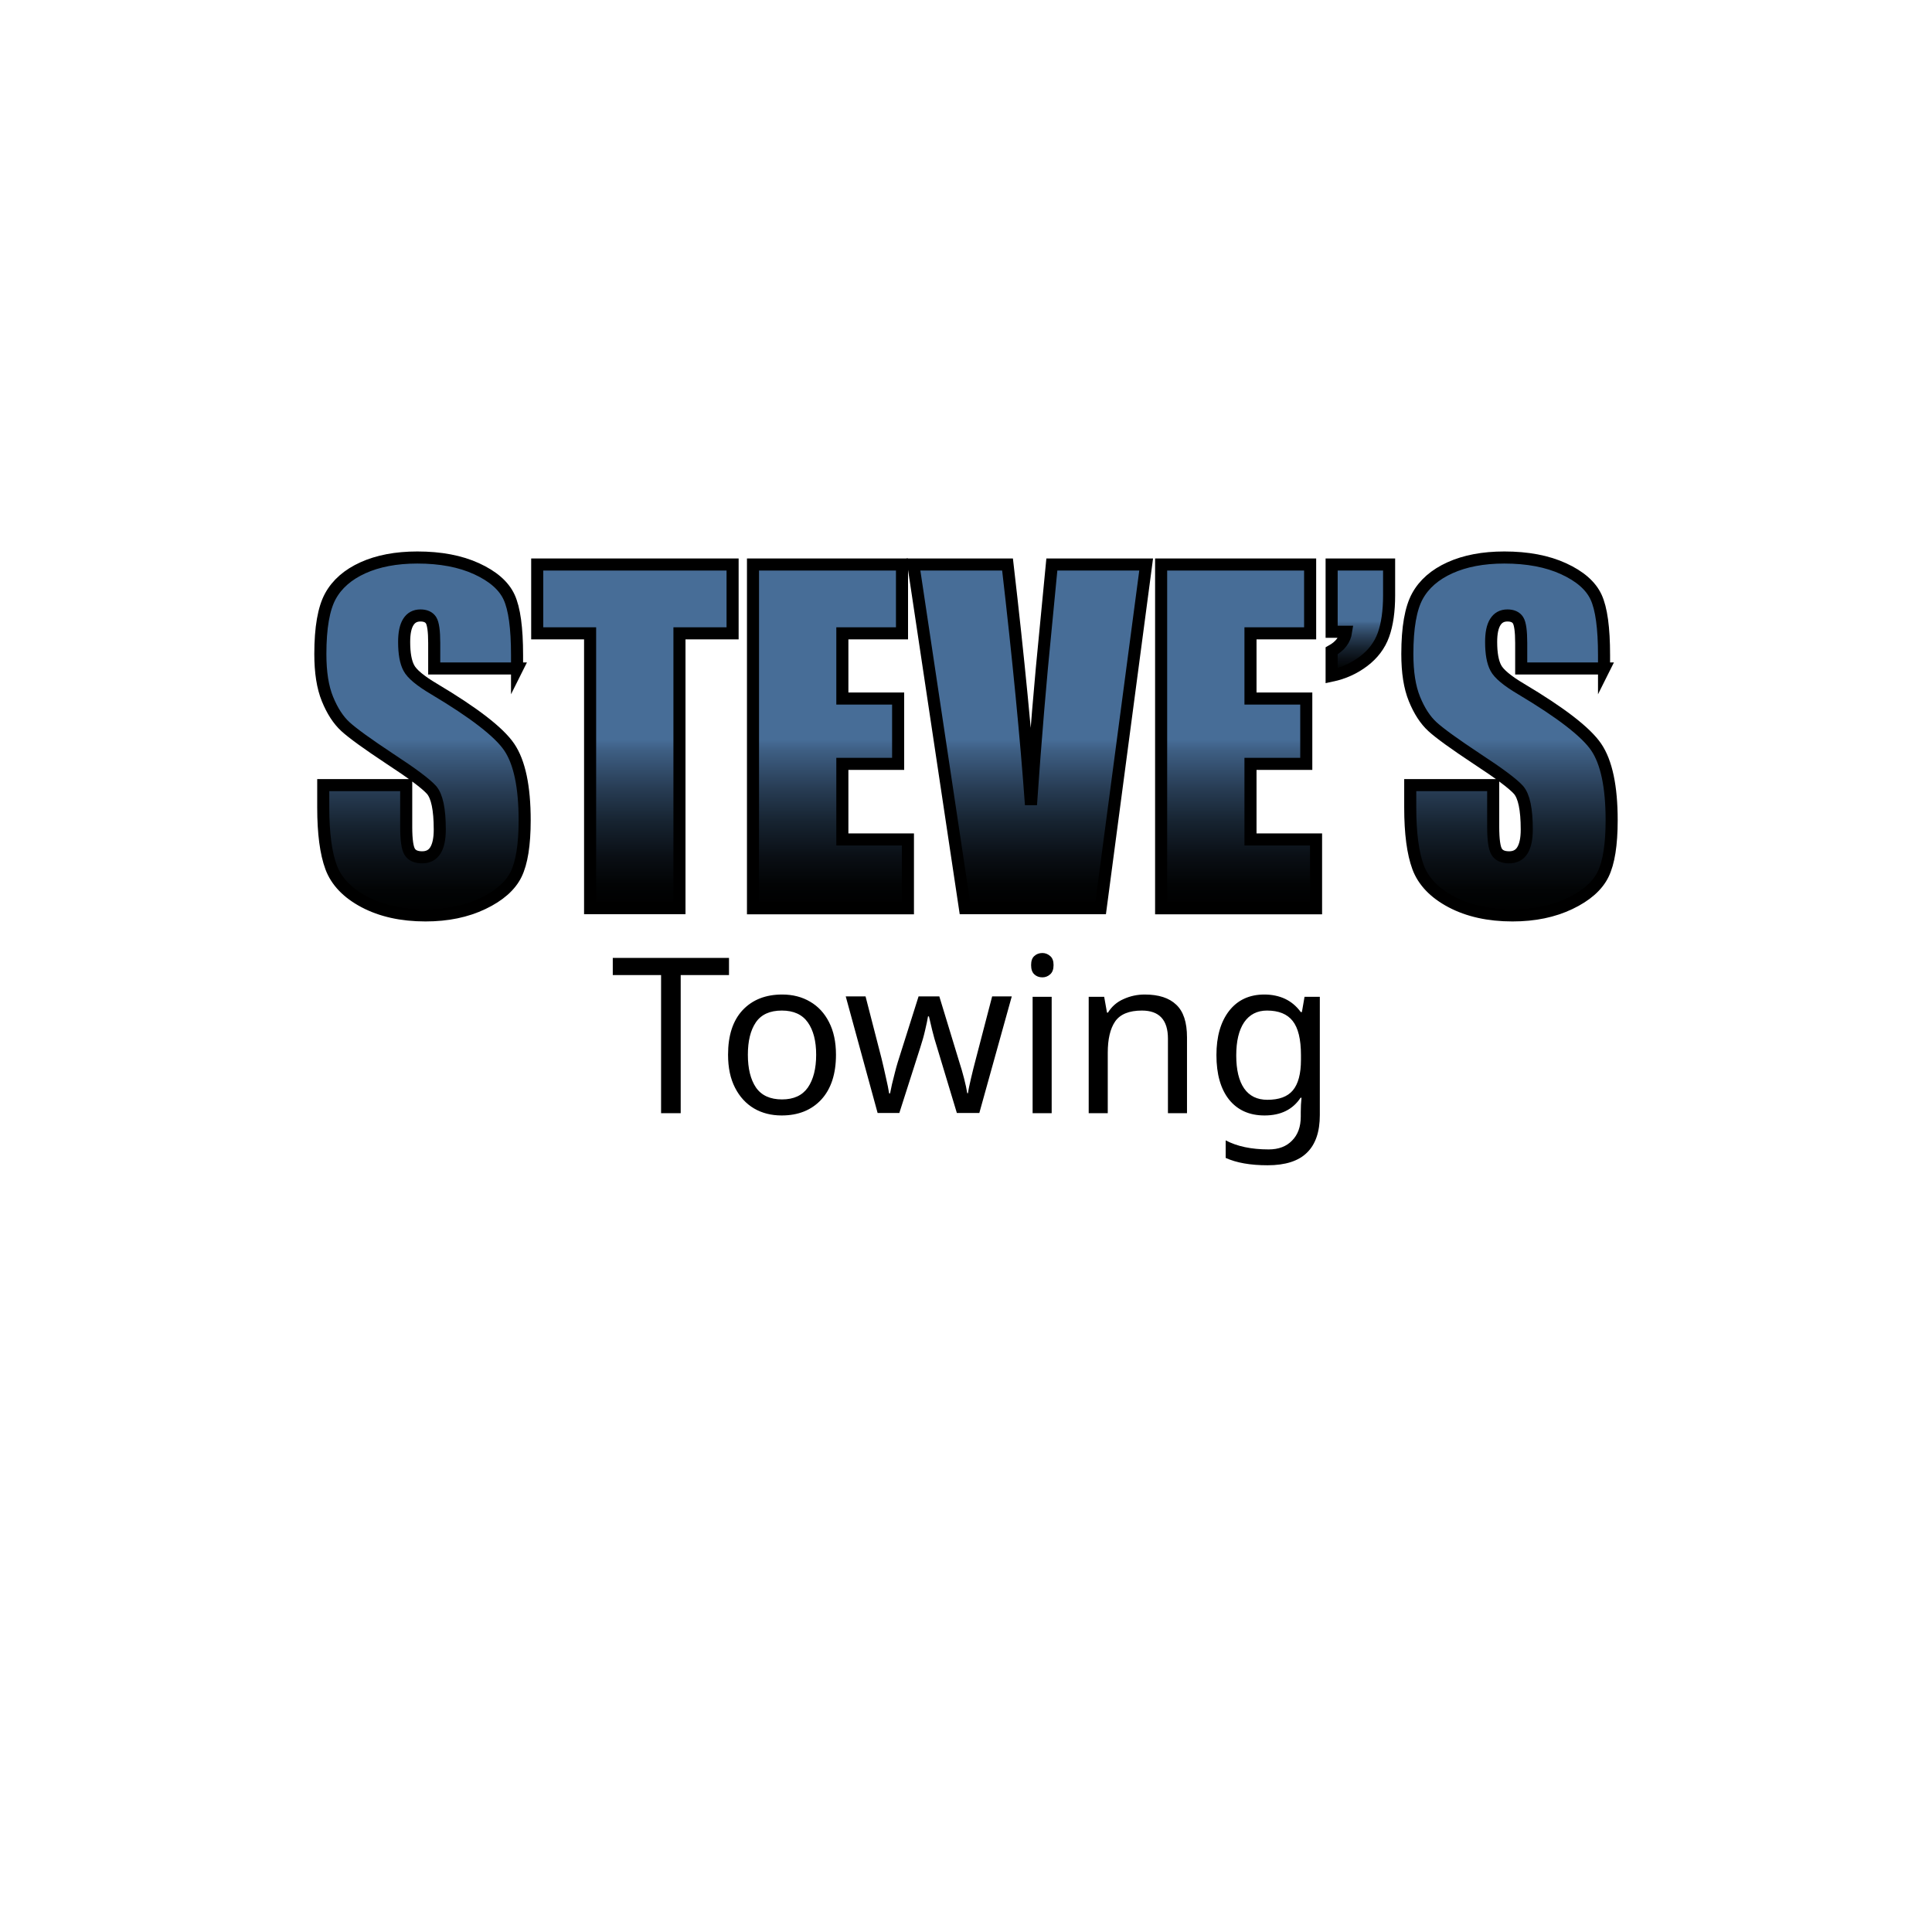
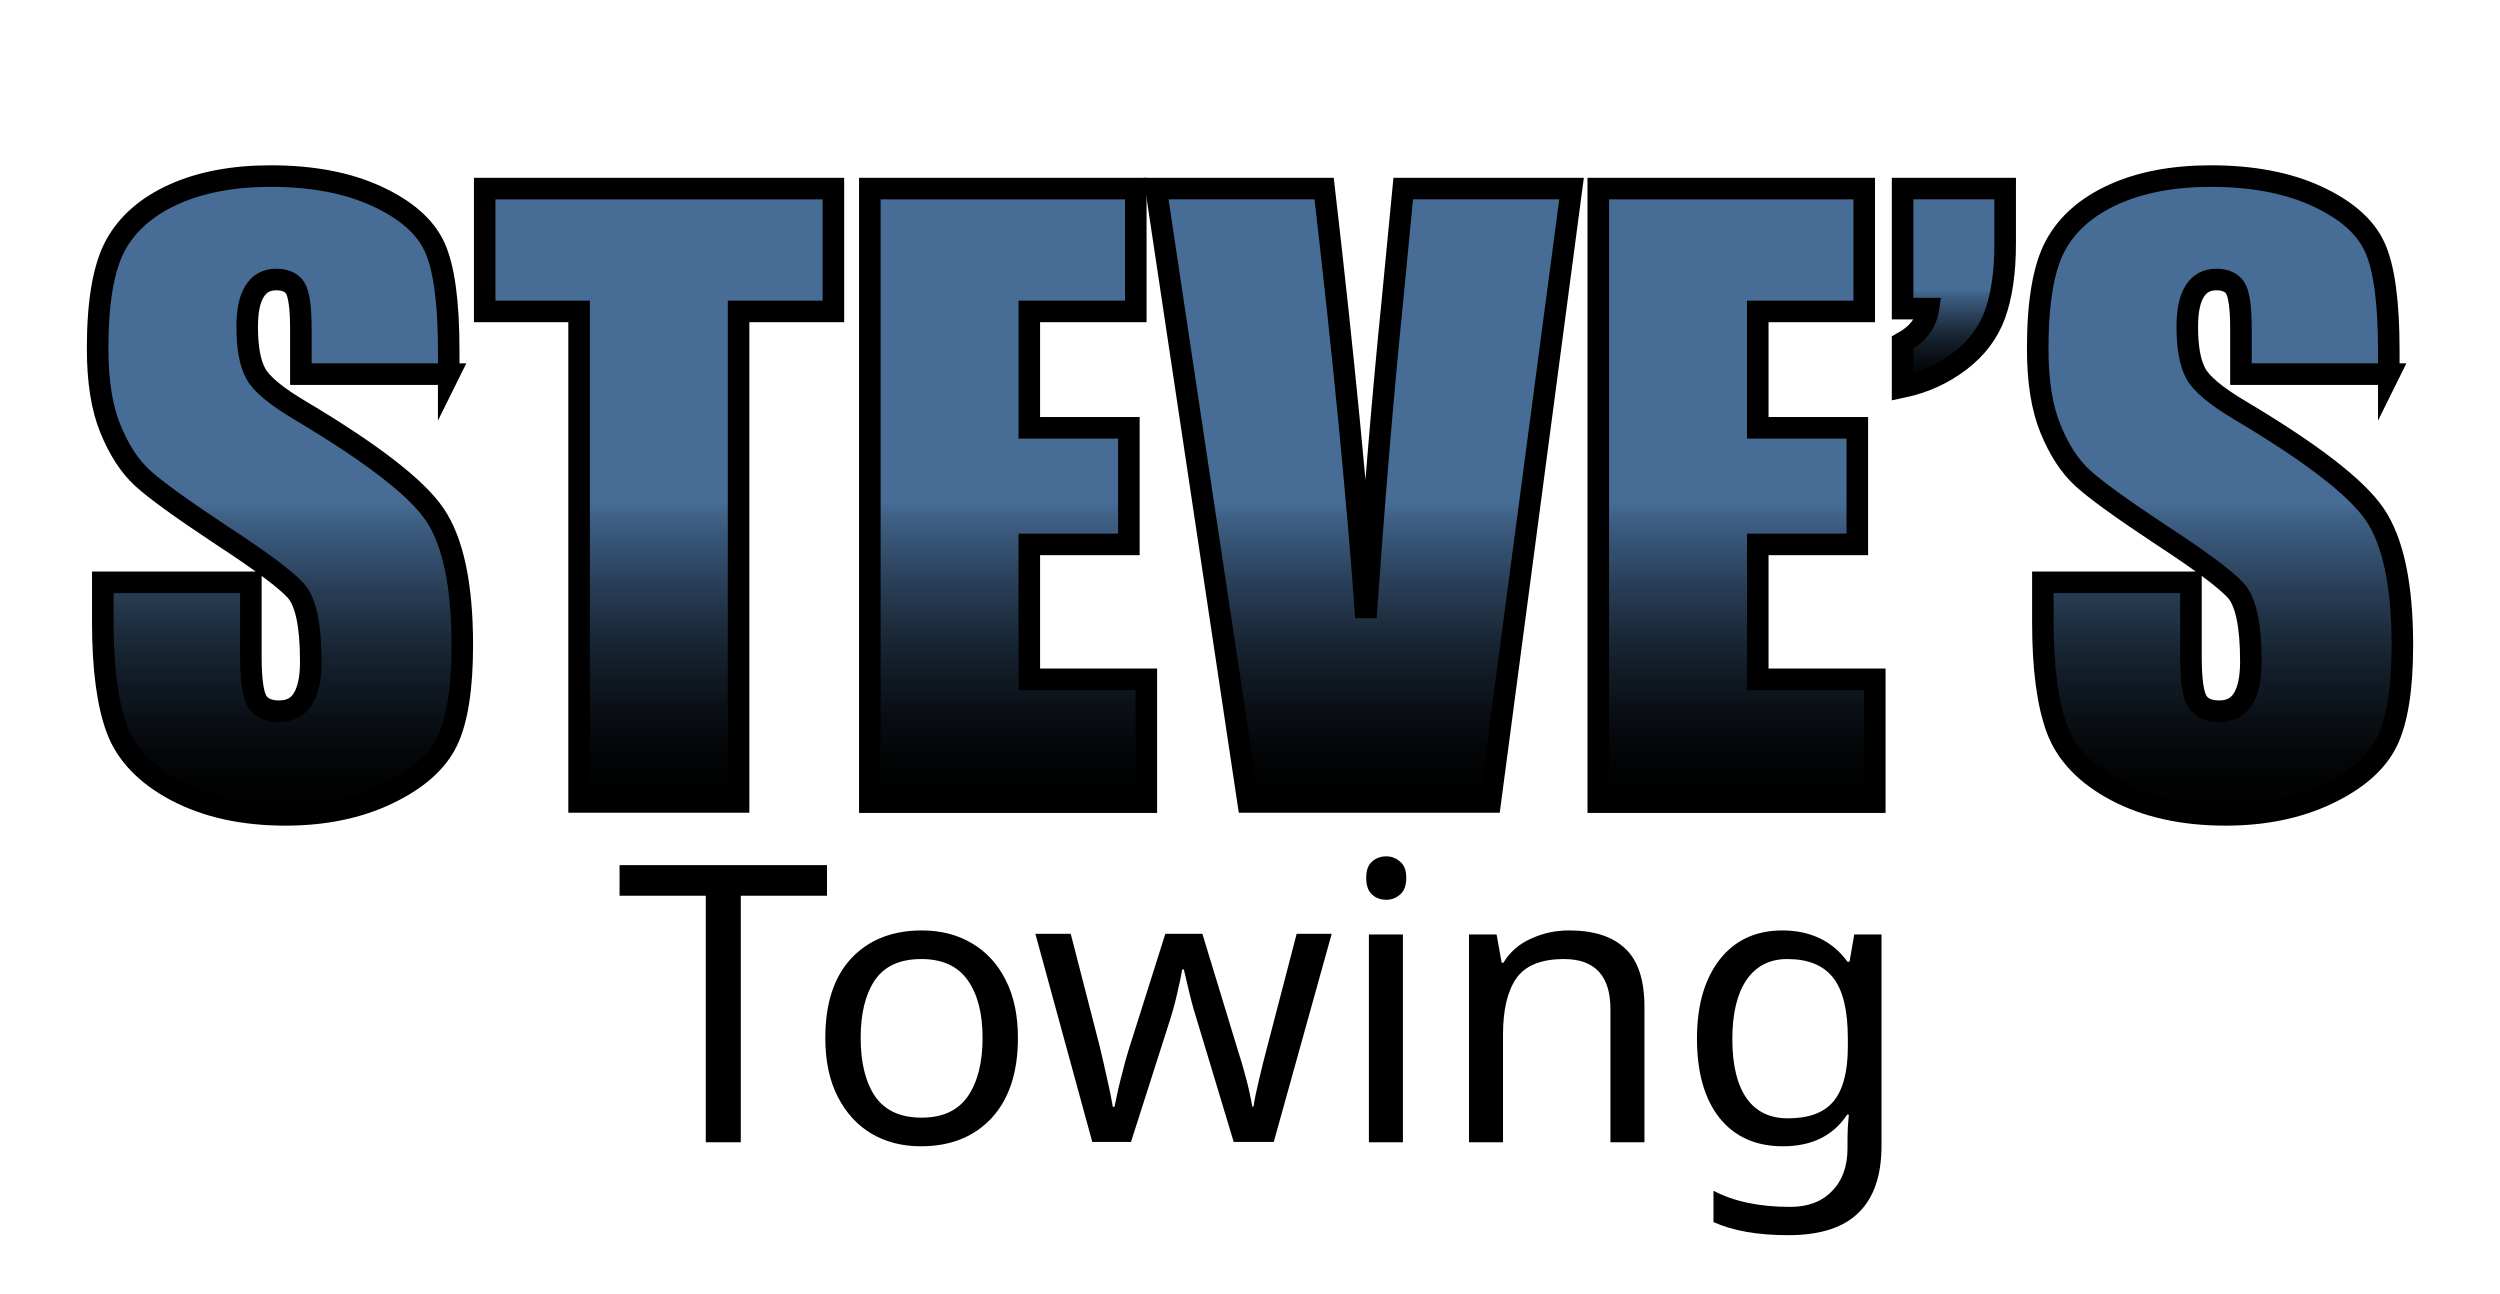
- <svg xmlns="http://www.w3.org/2000/svg" xmlns:xlink="http://www.w3.org/1999/xlink" id="Layer_1" version="1.1" viewBox="0 0 160 160">
+ <svg xmlns="http://www.w3.org/2000/svg" xmlns:xlink="http://www.w3.org/1999/xlink" id="Layer_1" version="1.1" viewBox="22 38 116 60">
  <defs>
    <style>
      .st0 {
        fill: url(#linear-gradient);
      }

      .st0, .st1, .st2, .st3, .st4, .st5, .st6 {
        stroke: #000;
        stroke-miterlimit: 10;
      }

      .st7 {
        font-family: Impact, Impact;
        font-size: 18px;
      }

      .st1 {
        fill: url(#linear-gradient5);
      }

      .st2 {
        fill: url(#linear-gradient2);
      }

      .st3 {
        fill: url(#linear-gradient4);
      }

      .st4 {
        fill: url(#linear-gradient3);
      }

      .st5 {
        fill: url(#linear-gradient1);
      }

      .st6 {
        fill: url(#linear-gradient6);
      }
    </style>
    <linearGradient id="linear-gradient" x1="34.99" y1="46.15" x2="34.99" y2="75.8" gradientUnits="userSpaceOnUse">
      <stop offset=".51" stop-color="#476d97" />
      <stop offset=".54" stop-color="#3e5f84" />
      <stop offset=".65" stop-color="#283d55" />
      <stop offset=".75" stop-color="#162330" />
      <stop offset=".85" stop-color="#0a0f15" />
      <stop offset=".93" stop-color="#020405" />
      <stop offset="1" stop-color="#000" />
      <stop offset="1" stop-color="#fff" />
    </linearGradient>
    <linearGradient id="linear-gradient1" x1="52.59" y1="46.75" x2="52.59" y2="75.2" xlink:href="#linear-gradient" />
    <linearGradient id="linear-gradient2" x1="68.78" y1="46.75" x2="68.78" y2="75.2" xlink:href="#linear-gradient" />
    <linearGradient id="linear-gradient3" x1="85.27" y1="46.75" x2="85.27" y2="75.2" xlink:href="#linear-gradient" />
    <linearGradient id="linear-gradient4" x1="102.58" y1="46.75" x2="102.58" y2="75.2" xlink:href="#linear-gradient" />
    <linearGradient id="linear-gradient5" x1="112.66" y1="46.75" x2="112.66" y2="55.96" xlink:href="#linear-gradient" />
    <linearGradient id="linear-gradient6" x1="125.01" x2="125.01" xlink:href="#linear-gradient" />
  </defs>
  <g>
    <path class="st0" d="M42.83,55.36h-6.87v-2.11c0-.98-.09-1.61-.26-1.88s-.47-.4-.88-.4c-.45,0-.78.18-1.01.55s-.34.91-.34,1.65c0,.95.13,1.67.39,2.15.25.48.94,1.06,2.09,1.74,3.29,1.96,5.37,3.56,6.22,4.81s1.28,3.28,1.28,6.06c0,2.03-.24,3.52-.71,4.48s-1.39,1.77-2.75,2.42-2.94.98-4.75.98c-1.98,0-3.67-.38-5.07-1.12s-2.32-1.71-2.75-2.87-.65-2.81-.65-4.94v-1.86h6.87v3.46c0,1.07.1,1.75.29,2.06s.54.46,1.03.46.86-.19,1.1-.58.36-.96.36-1.72c0-1.68-.23-2.77-.69-3.29-.47-.52-1.62-1.38-3.46-2.58-1.84-1.22-3.06-2.1-3.66-2.65s-1.09-1.31-1.49-2.29-.59-2.21-.59-3.73c0-2.18.28-3.77.83-4.78s1.46-1.8,2.7-2.36,2.74-.85,4.5-.85c1.92,0,3.56.31,4.91.93s2.25,1.4,2.69,2.35.66,2.55.66,4.81v1.12Z" />
    <path class="st5" d="M60.67,46.75v5.7h-4.4v22.76h-7.4v-22.76h-4.38v-5.7h16.17Z" />
    <path class="st2" d="M62.36,46.75h12.34v5.7h-4.94v5.4h4.62v5.41h-4.62v6.26h5.43v5.7h-12.83v-28.46Z" />
    <path class="st4" d="M94.92,46.75l-3.77,28.46h-11.24l-4.27-28.46h7.8c.91,7.84,1.55,14.47,1.94,19.9.38-5.48.79-10.35,1.22-14.61l.51-5.29h7.8Z" />
    <path class="st3" d="M96.16,46.75h12.34v5.7h-4.94v5.4h4.62v5.41h-4.62v6.26h5.43v5.7h-12.83v-28.46Z" />
    <path class="st1" d="M115.04,46.75v2.55c0,1.32-.16,2.42-.47,3.28s-.86,1.59-1.64,2.18-1.66.99-2.65,1.2v-2.06c.7-.39,1.1-.91,1.2-1.58h-1.2v-5.57h4.76Z" />
    <path class="st6" d="M132.85,55.36h-6.87v-2.11c0-.98-.09-1.61-.26-1.88s-.47-.4-.88-.4c-.45,0-.78.18-1.01.55s-.34.91-.34,1.65c0,.95.13,1.67.39,2.15.25.48.94,1.06,2.09,1.74,3.29,1.96,5.37,3.56,6.22,4.81s1.28,3.28,1.28,6.06c0,2.03-.24,3.52-.71,4.48s-1.39,1.77-2.75,2.42-2.94.98-4.75.98c-1.98,0-3.67-.38-5.07-1.12s-2.32-1.71-2.75-2.87-.65-2.81-.65-4.94v-1.86h6.87v3.46c0,1.07.1,1.75.29,2.06s.54.46,1.03.46.86-.19,1.1-.58.36-.96.36-1.72c0-1.68-.23-2.77-.69-3.29-.47-.52-1.62-1.38-3.46-2.58-1.84-1.22-3.06-2.1-3.66-2.65s-1.09-1.31-1.49-2.29-.59-2.21-.59-3.73c0-2.18.28-3.77.83-4.78s1.46-1.8,2.7-2.36,2.74-.85,4.5-.85c1.92,0,3.56.31,4.91.93s2.25,1.4,2.69,2.35.66,2.55.66,4.81v1.12Z" />
  </g>
-   <text class="st7" transform="translate(50.56 92.19)">
+   <text class="st7" transform="translate(50.56 91)">
    <tspan x="0" y="0">Towing</tspan>
  </text>
</svg>
